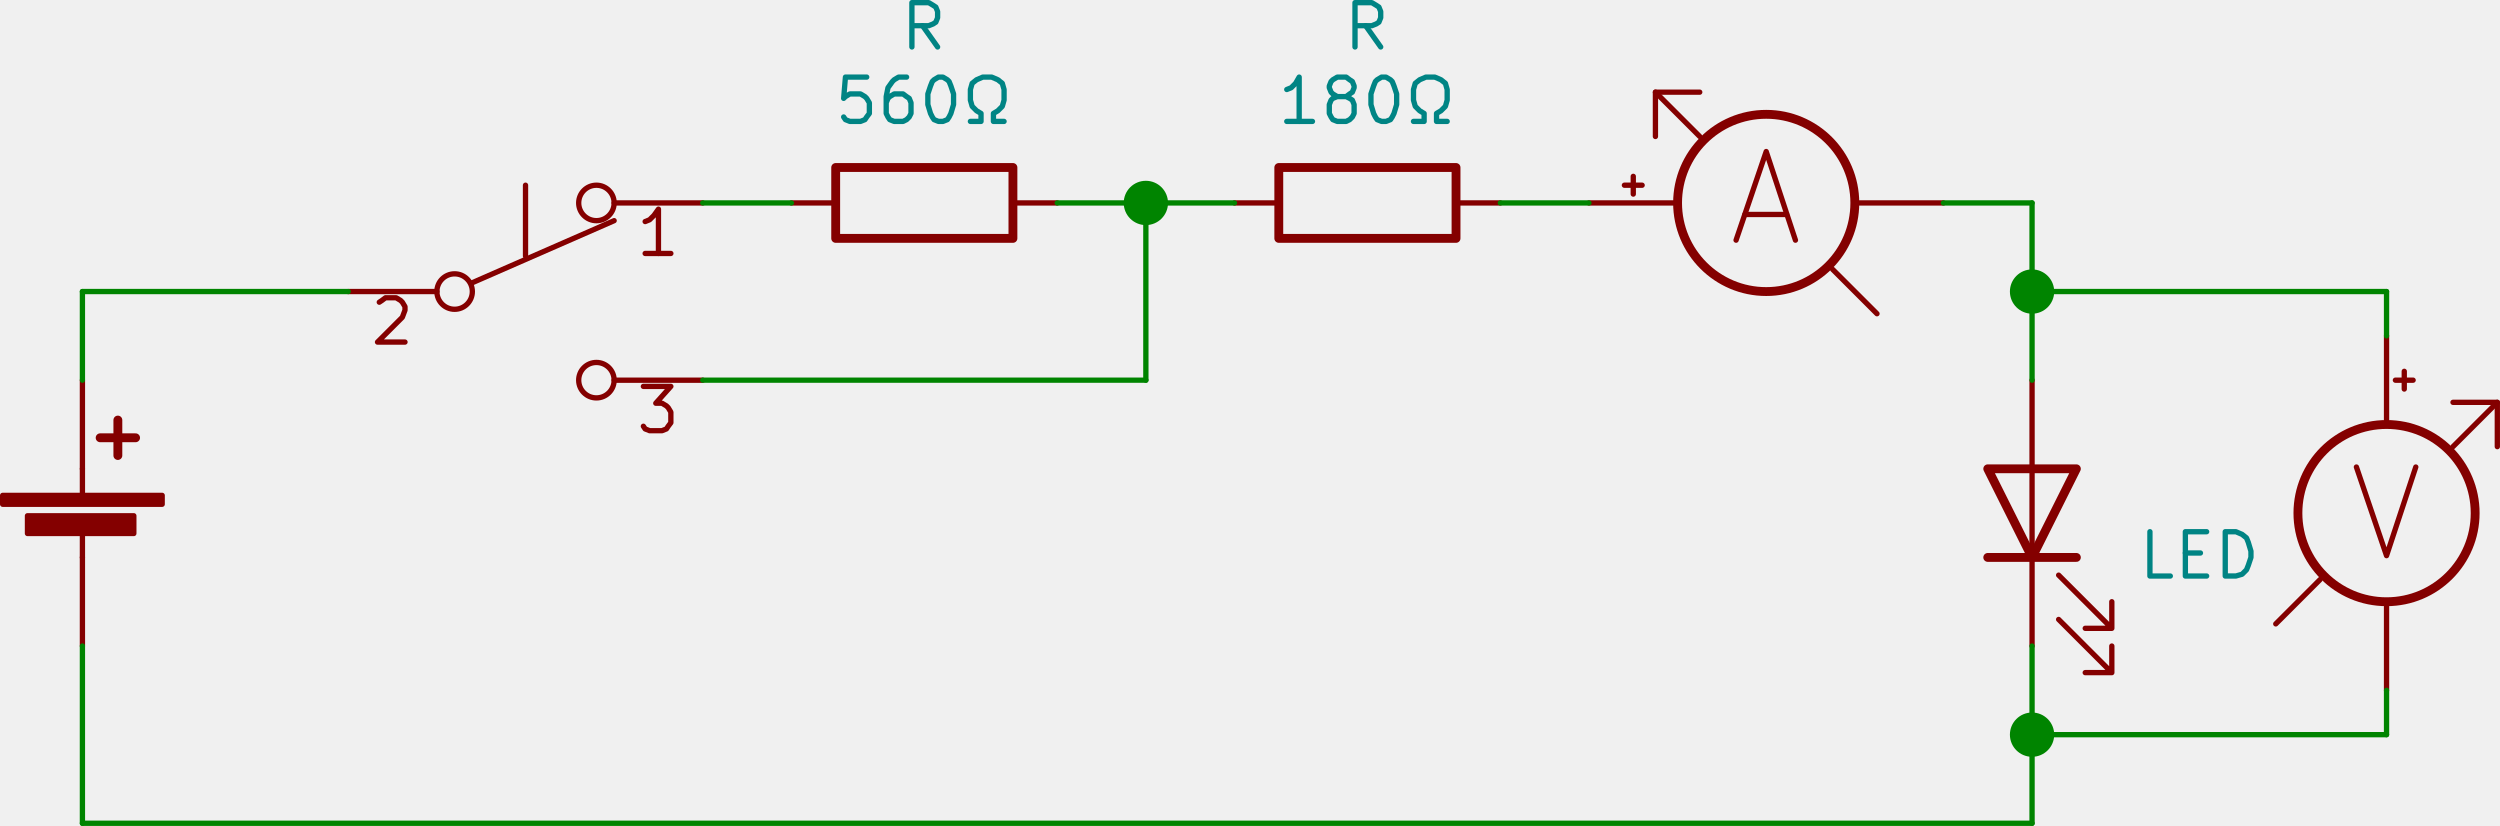
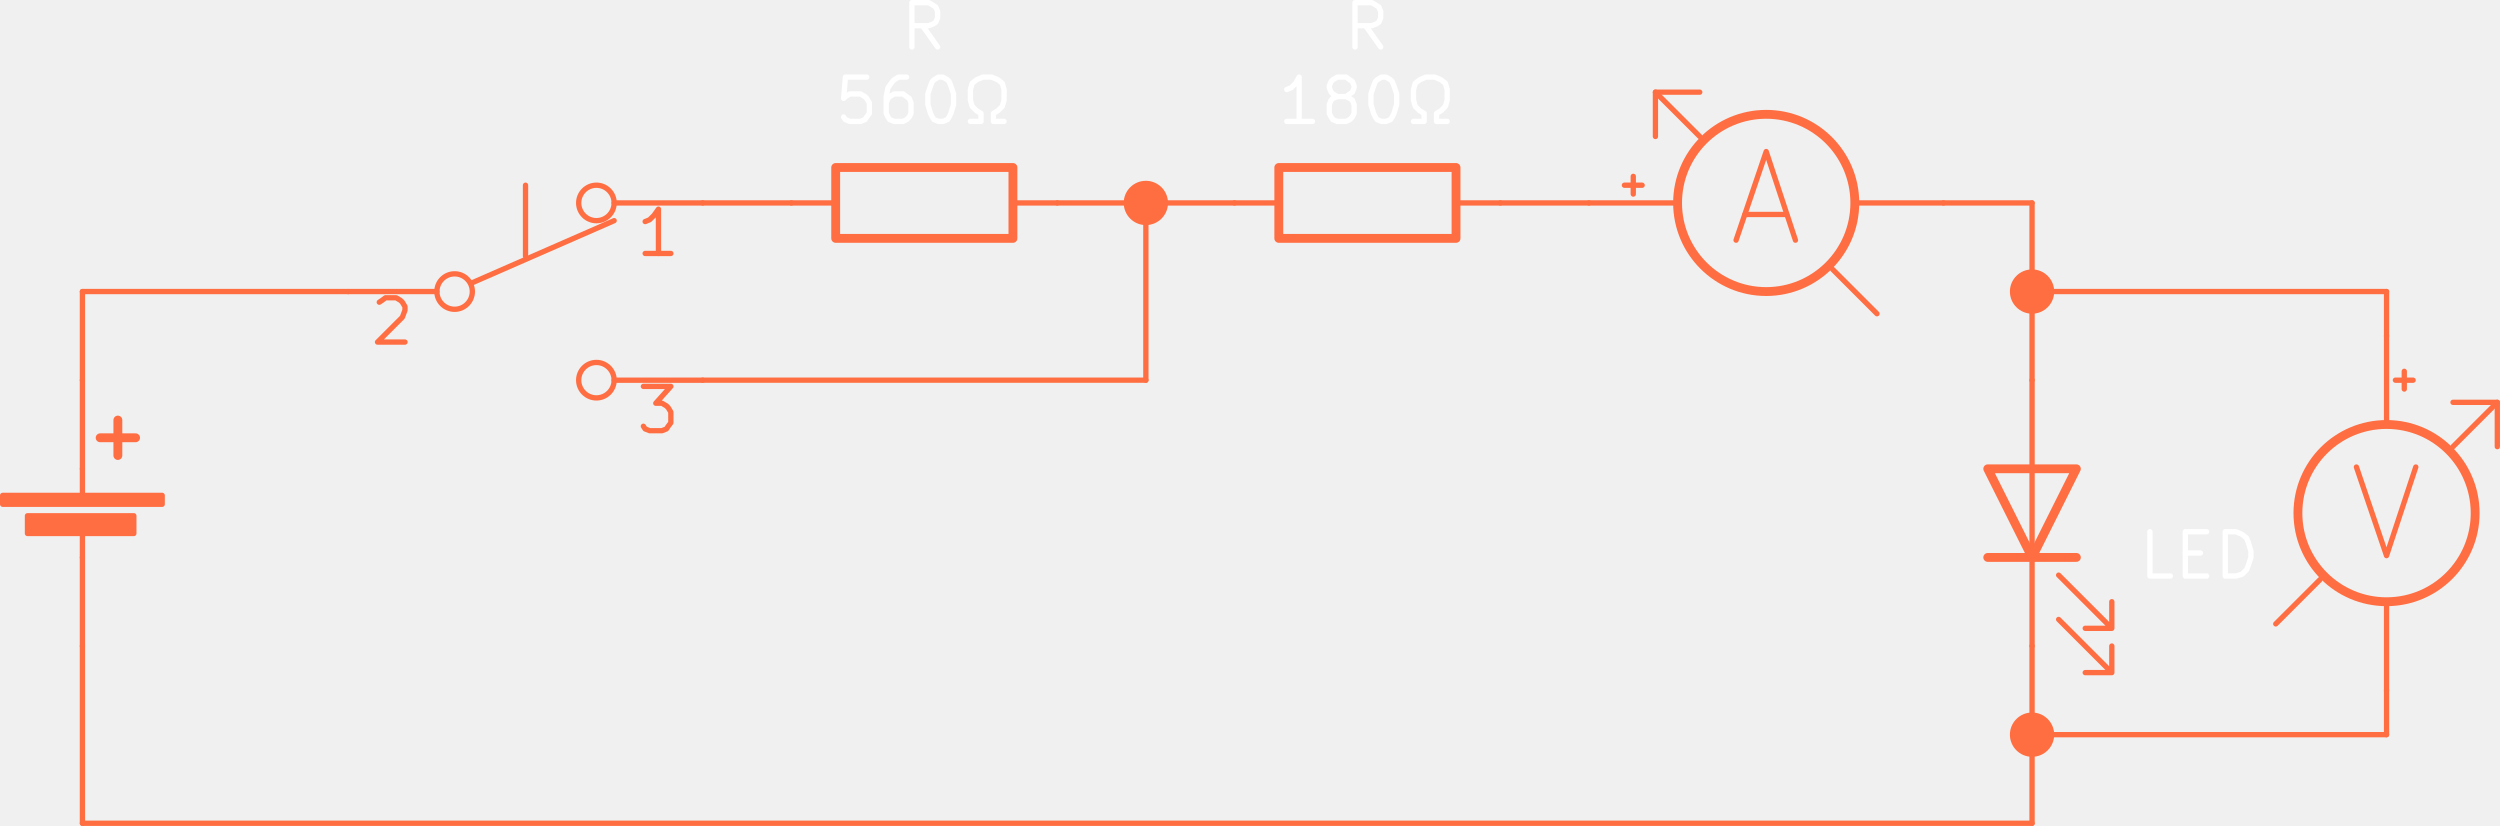
<svg xmlns="http://www.w3.org/2000/svg" width="158.75mm" height="52.449mm" viewBox="0 0 158.75 52.449" version="1.1" id="svg14973">
  <defs id="defs14967" />
  <g id="layer1" transform="translate(15.41635,-184.5721)">
-     <g transform="matrix(0.00562738,0,0,0.00562738,-49.57455,-61.40072)" id="g984" style="fill:#840000;fill-opacity:0;stroke:#840000;stroke-width:100;stroke-linecap:round;stroke-linejoin:round;stroke-opacity:1">
+     <g transform="matrix(0.00562738,0,0,0.00562738,-49.57455,-61.40072)" id="g984" style="fill:#ff6e42;fill-opacity:0;stroke:#ff6e42;stroke-width:100;stroke-linecap:round;stroke-linejoin:round;stroke-opacity:1">
      <rect id="rect982" rx="0" height="800" width="2000" y="45600" x="20500" />
    </g>
-     <g transform="matrix(0.00562738,0,0,0.00562738,-49.57455,-61.40072)" id="g990" style="fill:#840000;fill-opacity:0;stroke:#840000;stroke-width:60;stroke-linecap:round;stroke-linejoin:round;stroke-opacity:1">
+     <g transform="matrix(0.00562738,0,0,0.00562738,-49.57455,-61.40072)" id="g990" style="fill:#ff6e42;fill-opacity:0;stroke:#ff6e42;stroke-width:60;stroke-linecap:round;stroke-linejoin:round;stroke-opacity:1">
      <path id="path986" d="m 22500,46000 h 500" />
      <path id="path988" d="m 20500,46000 h -500" />
    </g>
-     <g transform="matrix(0.00562738,0,0,0.00562738,-49.57455,-61.40072)" id="g1010" style="fill:#008484;fill-opacity:0;stroke:#008484;stroke-width:60;stroke-linecap:round;stroke-linejoin:round;stroke-opacity:1">
+     <g transform="matrix(0.00562738,0,0,0.00562738,-49.57455,-61.40072)" id="g1010" style="fill:#ffffff;fill-opacity:0;stroke:#ffffff;stroke-width:60;stroke-linecap:round;stroke-linejoin:round;stroke-opacity:1">
      <text style="font-size:660px;text-anchor:middle;opacity:0" id="text992" lengthAdjust="spacingAndGlyphs" font-size="660" textLength="560" y="44270" x="21500">R</text>
      <path id="path994" d="m 21650,44240 -170,-240" />
      <path id="path996" d="m 21360,44240 v -500 h 190 l 50,30 30,20 20,50 v 70 l -20,50 -30,20 -50,20 h -190" />
      <text style="font-size:660px;text-anchor:middle;opacity:0" id="text998" lengthAdjust="spacingAndGlyphs" font-size="660" textLength="2060" y="45110" x="21500">180Ω</text>
      <path id="path1000" d="m 20880,45080 h -290" />
      <path id="path1002" d="m 20730,45080 v -500 l -40,70 -50,50 -50,20" />
      <path id="path1004" d="m 21160,44800 -50,-30 -20,-20 -20,-50 v -20 l 20,-50 20,-20 50,-30 h 100 l 40,30 30,20 20,50 v 20 l -20,50 -30,20 -40,30 h -100 l -50,20 -20,20 -20,50 v 100 l 20,40 20,30 50,20 h 100 l 40,-20 30,-30 20,-40 v -100 l -20,-50 -30,-20 -40,-20" />
      <path id="path1006" d="m 21660,44580 h 50 l 50,30 20,20 20,50 30,90 v 120 l -30,100 -20,40 -20,30 -50,20 h -50 l -50,-20 -20,-30 -20,-40 -30,-100 v -120 l 30,-90 20,-50 20,-20 50,-30" />
      <path id="path1008" d="m 22020,45080 h 120 v -90 l -50,-30 -50,-50 -20,-70 v -120 l 20,-70 50,-40 70,-30 h 100 l 70,30 50,40 20,70 v 120 l -20,70 -50,50 -50,30 v 90 h 120" />
    </g>
-     <g transform="matrix(0.00562738,0,0,0.00562738,-49.57455,-61.40072)" id="g1020" style="fill:#840000;fill-opacity:0;stroke:#840000;stroke-width:100;stroke-linecap:round;stroke-linejoin:round;stroke-opacity:1">
+     <g transform="matrix(0.00562738,0,0,0.00562738,-49.57455,-61.40072)" id="g1020" style="fill:#ff6e42;fill-opacity:0;stroke:#ff6e42;stroke-width:100;stroke-linecap:round;stroke-linejoin:round;stroke-opacity:1">
      <circle id="circle1018" r="1000" cy="46000" cx="26000" />
    </g>
-     <g transform="matrix(0.00562738,0,0,0.00562738,-49.57455,-61.40072)" id="g1042" style="fill:#840000;fill-opacity:0;stroke:#840000;stroke-width:60;stroke-linecap:round;stroke-linejoin:round;stroke-opacity:1">
+     <g transform="matrix(0.00562738,0,0,0.00562738,-49.57455,-61.40072)" id="g1042" style="fill:#ff6e42;fill-opacity:0;stroke:#ff6e42;stroke-width:60;stroke-linecap:round;stroke-linejoin:round;stroke-opacity:1">
      <text style="font-size:1330px;text-anchor:middle;opacity:0" id="text1022" lengthAdjust="spacingAndGlyphs" font-size="1330" textLength="920" y="46470" x="26000">A</text>
      <path id="path1024" d="m 25760,46130 h 470" />
      <path id="path1026" d="m 25660,46420 340,-1000 330,1000" />
-       <path id="path1028" d="m 27250,47250 -500,-500" style="fill:none;fill-opacity:0;stroke:#840000;stroke-width:60;stroke-linecap:round;stroke-linejoin:round;stroke-opacity:1" />
-       <path id="path1030" d="m 25250,45250 -500,-500" style="fill:none;fill-opacity:0;stroke:#840000;stroke-width:60;stroke-linecap:round;stroke-linejoin:round;stroke-opacity:1" />
-       <path id="path1032" d="m 24750,45250 v -500 h 500" style="fill:none;fill-opacity:0;stroke:#840000;stroke-width:60;stroke-linecap:round;stroke-linejoin:round;stroke-opacity:1" />
-       <path id="path1034" d="m 24500,45900 v -200" style="fill:none;fill-opacity:0;stroke:#840000;stroke-width:60;stroke-linecap:round;stroke-linejoin:round;stroke-opacity:1" />
-       <path id="path1036" d="m 24400,45800 h 200" style="fill:none;fill-opacity:0;stroke:#840000;stroke-width:60;stroke-linecap:round;stroke-linejoin:round;stroke-opacity:1" />
+       <path id="path1028" d="m 27250,47250 -500,-500" style="fill:none;fill-opacity:0;stroke:#ff6e42;stroke-width:60;stroke-linecap:round;stroke-linejoin:round;stroke-opacity:1" />
+       <path id="path1030" d="m 25250,45250 -500,-500" style="fill:none;fill-opacity:0;stroke:#ff6e42;stroke-width:60;stroke-linecap:round;stroke-linejoin:round;stroke-opacity:1" />
+       <path id="path1032" d="m 24750,45250 v -500 h 500" style="fill:none;fill-opacity:0;stroke:#ff6e42;stroke-width:60;stroke-linecap:round;stroke-linejoin:round;stroke-opacity:1" />
+       <path id="path1034" d="m 24500,45900 v -200" style="fill:none;fill-opacity:0;stroke:#ff6e42;stroke-width:60;stroke-linecap:round;stroke-linejoin:round;stroke-opacity:1" />
+       <path id="path1036" d="m 24400,45800 h 200" style="fill:none;fill-opacity:0;stroke:#ff6e42;stroke-width:60;stroke-linecap:round;stroke-linejoin:round;stroke-opacity:1" />
      <path id="path1038" d="m 27000,46000 h 1000" />
      <path id="path1040" d="M 25000,46000 H 24000" />
    </g>
-     <g transform="matrix(0.00562738,0,0,0.00562738,-49.57455,-61.40072)" id="g1116" style="fill:#840000;fill-opacity:0;stroke:#840000;stroke-width:100;stroke-linecap:round;stroke-linejoin:round;stroke-opacity:1">
+     <g transform="matrix(0.00562738,0,0,0.00562738,-49.57455,-61.40072)" id="g1116" style="fill:#ff6e42;fill-opacity:0;stroke:#ff6e42;stroke-width:100;stroke-linecap:round;stroke-linejoin:round;stroke-opacity:1">
      <circle id="circle1114" r="1000" cy="49500" cx="33000" />
    </g>
-     <g transform="matrix(0.00562738,0,0,0.00562738,-49.57455,-61.40072)" id="g1136" style="fill:#840000;fill-opacity:0;stroke:#840000;stroke-width:60;stroke-linecap:round;stroke-linejoin:round;stroke-opacity:1">
+     <g transform="matrix(0.00562738,0,0,0.00562738,-49.57455,-61.40072)" id="g1136" style="fill:#ff6e42;fill-opacity:0;stroke:#ff6e42;stroke-width:60;stroke-linecap:round;stroke-linejoin:round;stroke-opacity:1">
      <text style="font-size:1330px;text-anchor:middle;opacity:0" id="text1118" lengthAdjust="spacingAndGlyphs" font-size="1330" textLength="920" y="50030" x="33000">V</text>
      <path id="path1120" d="m 32660,48980 340,1000 330,-1000" />
-       <path id="path1122" d="m 31750,50750 500,-500" style="fill:none;fill-opacity:0;stroke:#840000;stroke-width:60;stroke-linecap:round;stroke-linejoin:round;stroke-opacity:1" />
-       <path id="path1124" d="m 33750,48750 500,-500" style="fill:none;fill-opacity:0;stroke:#840000;stroke-width:60;stroke-linecap:round;stroke-linejoin:round;stroke-opacity:1" />
-       <path id="path1126" d="m 33750,48250 h 500 v 500" style="fill:none;fill-opacity:0;stroke:#840000;stroke-width:60;stroke-linecap:round;stroke-linejoin:round;stroke-opacity:1" />
-       <path id="path1128" d="m 33100,48000 h 200" style="fill:none;fill-opacity:0;stroke:#840000;stroke-width:60;stroke-linecap:round;stroke-linejoin:round;stroke-opacity:1" />
-       <path id="path1130" d="m 33200,47900 v 200" style="fill:none;fill-opacity:0;stroke:#840000;stroke-width:60;stroke-linecap:round;stroke-linejoin:round;stroke-opacity:1" />
+       <path id="path1122" d="m 31750,50750 500,-500" style="fill:none;fill-opacity:0;stroke:#ff6e42;stroke-width:60;stroke-linecap:round;stroke-linejoin:round;stroke-opacity:1" />
+       <path id="path1124" d="m 33750,48750 500,-500" style="fill:none;fill-opacity:0;stroke:#ff6e42;stroke-width:60;stroke-linecap:round;stroke-linejoin:round;stroke-opacity:1" />
+       <path id="path1126" d="m 33750,48250 h 500 v 500" style="fill:none;fill-opacity:0;stroke:#ff6e42;stroke-width:60;stroke-linecap:round;stroke-linejoin:round;stroke-opacity:1" />
+       <path id="path1128" d="m 33100,48000 h 200" style="fill:none;fill-opacity:0;stroke:#ff6e42;stroke-width:60;stroke-linecap:round;stroke-linejoin:round;stroke-opacity:1" />
+       <path id="path1130" d="m 33200,47900 v 200" style="fill:none;fill-opacity:0;stroke:#ff6e42;stroke-width:60;stroke-linecap:round;stroke-linejoin:round;stroke-opacity:1" />
      <path id="path1132" d="m 33000,50500 v 1000" />
      <path id="path1134" d="M 33000,48500 V 47500" />
    </g>
-     <g transform="matrix(0.00562738,0,0,0.00562738,-49.57455,-61.40072)" id="g3878" style="fill:#840000;fill-opacity:1;stroke:#840000;stroke-width:60;stroke-linecap:round;stroke-linejoin:round;stroke-opacity:1">
+     <g transform="matrix(0.00562738,0,0,0.00562738,-49.57455,-61.40072)" id="g3878" style="fill:#ff6e42;fill-opacity:1;stroke:#ff6e42;stroke-width:60;stroke-linecap:round;stroke-linejoin:round;stroke-opacity:1">
      <rect id="rect3874" rx="0" height="100" width="1800" y="49300" x="6100" />
      <rect id="rect3876" rx="0" height="200" width="1200" y="49530" x="6380" />
    </g>
-     <g transform="matrix(0.00562738,0,0,0.00562738,-49.57455,-61.40072)" id="g3884" style="fill:#840000;fill-opacity:0;stroke:#840000;stroke-width:60;stroke-linecap:round;stroke-linejoin:round;stroke-opacity:1">
-       <path id="path3880" d="m 7000,49700 v 300" style="fill:none;fill-opacity:0;stroke:#840000;stroke-width:60;stroke-linecap:round;stroke-linejoin:round;stroke-opacity:1" />
-       <path id="path3882" d="m 7000,49300 v -300" style="fill:none;fill-opacity:0;stroke:#840000;stroke-width:60;stroke-linecap:round;stroke-linejoin:round;stroke-opacity:1" />
+     <g transform="matrix(0.00562738,0,0,0.00562738,-49.57455,-61.40072)" id="g3884" style="fill:#ff6e42;fill-opacity:0;stroke:#ff6e42;stroke-width:60;stroke-linecap:round;stroke-linejoin:round;stroke-opacity:1">
+       <path id="path3880" d="m 7000,49700 v 300" style="fill:none;fill-opacity:0;stroke:#ff6e42;stroke-width:60;stroke-linecap:round;stroke-linejoin:round;stroke-opacity:1" />
+       <path id="path3882" d="m 7000,49300 v -300" style="fill:none;fill-opacity:0;stroke:#ff6e42;stroke-width:60;stroke-linecap:round;stroke-linejoin:round;stroke-opacity:1" />
    </g>
-     <g transform="matrix(0.00562738,0,0,0.00562738,-49.57455,-61.40072)" id="g3890" style="fill:#840000;fill-opacity:0;stroke:#840000;stroke-width:100;stroke-linecap:round;stroke-linejoin:round;stroke-opacity:1">
-       <path id="path3886" d="m 7200,48650 h 400" style="fill:none;fill-opacity:0;stroke:#840000;stroke-width:100;stroke-linecap:round;stroke-linejoin:round;stroke-opacity:1" />
-       <path id="path3888" d="m 7400,48450 v 400" style="fill:none;fill-opacity:0;stroke:#840000;stroke-width:100;stroke-linecap:round;stroke-linejoin:round;stroke-opacity:1" />
+     <g transform="matrix(0.00562738,0,0,0.00562738,-49.57455,-61.40072)" id="g3890" style="fill:#ff6e42;fill-opacity:0;stroke:#ff6e42;stroke-width:100;stroke-linecap:round;stroke-linejoin:round;stroke-opacity:1">
+       <path id="path3886" d="m 7200,48650 h 400" style="fill:none;fill-opacity:0;stroke:#ff6e42;stroke-width:100;stroke-linecap:round;stroke-linejoin:round;stroke-opacity:1" />
+       <path id="path3888" d="m 7400,48450 v 400" style="fill:none;fill-opacity:0;stroke:#ff6e42;stroke-width:100;stroke-linecap:round;stroke-linejoin:round;stroke-opacity:1" />
    </g>
-     <g transform="matrix(0.00562738,0,0,0.00562738,-49.57455,-61.40072)" id="g3896" style="fill:#840000;fill-opacity:0;stroke:#840000;stroke-width:60;stroke-linecap:round;stroke-linejoin:round;stroke-opacity:1">
+     <g transform="matrix(0.00562738,0,0,0.00562738,-49.57455,-61.40072)" id="g3896" style="fill:#ff6e42;fill-opacity:0;stroke:#ff6e42;stroke-width:60;stroke-linecap:round;stroke-linejoin:round;stroke-opacity:1">
      <path id="path3892" d="M 7000,49000 V 48000" />
      <path id="path3894" d="m 7000,50000 v 1000" />
    </g>
-     <g transform="matrix(0.00562738,0,0,0.00562738,-49.57455,-61.40072)" id="g4436" style="fill:#840000;fill-opacity:0;stroke:#840000;stroke-width:60;stroke-linecap:round;stroke-linejoin:round;stroke-opacity:1">
+     <g transform="matrix(0.00562738,0,0,0.00562738,-49.57455,-61.40072)" id="g4436" style="fill:#ff6e42;fill-opacity:0;stroke:#ff6e42;stroke-width:60;stroke-linecap:round;stroke-linejoin:round;stroke-opacity:1">
      <circle id="circle4406" r="200" cy="47000" cx="11200" />
      <circle id="circle4408" r="200" cy="48000" cx="12800" />
      <circle id="circle4410" r="200" cy="46000" cx="12800" />
-       <path id="path4412" d="m 12000,46600 v -800" style="fill:none;fill-opacity:0;stroke:#840000;stroke-width:60;stroke-linecap:round;stroke-linejoin:round;stroke-opacity:1" />
-       <path id="path4414" d="m 11400,46900 1600,-700" style="fill:none;fill-opacity:0;stroke:#840000;stroke-width:60;stroke-linecap:round;stroke-linejoin:round;stroke-opacity:1" />
+       <path id="path4412" d="m 12000,46600 v -800" style="fill:none;fill-opacity:0;stroke:#ff6e42;stroke-width:60;stroke-linecap:round;stroke-linejoin:round;stroke-opacity:1" />
+       <path id="path4414" d="m 11400,46900 1600,-700" style="fill:none;fill-opacity:0;stroke:#ff6e42;stroke-width:60;stroke-linecap:round;stroke-linejoin:round;stroke-opacity:1" />
      <path id="path4416" d="m 13000,46000 h 1000" />
      <text style="font-size:660px;text-anchor:middle;opacity:0" id="text4418" lengthAdjust="spacingAndGlyphs" font-size="660" textLength="540" y="46600" x="13500">1</text>
      <path id="path4420" d="m 13640,46570 h -290" />
      <path id="path4422" d="m 13500,46570 v -500 l -50,70 -50,50 -50,20" />
      <path id="path4424" d="M 11000,47000 H 10000" />
      <text style="font-size:660px;text-anchor:middle;opacity:0" id="text4426" lengthAdjust="spacingAndGlyphs" font-size="660" textLength="540" y="47600" x="10500">2</text>
      <path id="path4428" d="m 10350,47120 30,-20 40,-30 h 120 l 50,30 20,20 30,50 v 40 l -30,80 -280,280 h 310" />
      <path id="path4430" d="m 13000,48000 h 1000" />
      <text style="font-size:660px;text-anchor:middle;opacity:0" id="text4432" lengthAdjust="spacingAndGlyphs" font-size="660" textLength="540" y="48600" x="13500">3</text>
      <path id="path4434" d="m 13330,48070 h 310 l -170,190 h 70 l 50,30 20,20 30,50 v 120 l -30,40 -20,30 -50,20 h -140 l -50,-20 -20,-30" />
    </g>
-     <g transform="matrix(0.00562738,0,0,0.00562738,-49.57455,-61.40072)" id="g5470" style="fill:#840000;fill-opacity:0;stroke:#840000;stroke-width:100;stroke-linecap:round;stroke-linejoin:round;stroke-opacity:1">
+     <g transform="matrix(0.00562738,0,0,0.00562738,-49.57455,-61.40072)" id="g5470" style="fill:#ff6e42;fill-opacity:0;stroke:#ff6e42;stroke-width:100;stroke-linecap:round;stroke-linejoin:round;stroke-opacity:1">
      <rect id="rect5468" rx="0" height="800" width="2000" y="45600" x="15500" />
    </g>
-     <g transform="matrix(0.00562738,0,0,0.00562738,-49.57455,-61.40072)" id="g5476" style="fill:#840000;fill-opacity:0;stroke:#840000;stroke-width:60;stroke-linecap:round;stroke-linejoin:round;stroke-opacity:1">
+     <g transform="matrix(0.00562738,0,0,0.00562738,-49.57455,-61.40072)" id="g5476" style="fill:#ff6e42;fill-opacity:0;stroke:#ff6e42;stroke-width:60;stroke-linecap:round;stroke-linejoin:round;stroke-opacity:1">
      <path id="path5472" d="m 17500,46000 h 500" />
      <path id="path5474" d="m 15500,46000 h -500" />
    </g>
-     <g transform="matrix(0.00562738,0,0,0.00562738,-49.57455,-61.40072)" id="g5494" style="fill:#008484;fill-opacity:0;stroke:#008484;stroke-width:60;stroke-linecap:round;stroke-linejoin:round;stroke-opacity:1">
+     <g transform="matrix(0.00562738,0,0,0.00562738,-49.57455,-61.40072)" id="g5494" style="fill:#ffffff;fill-opacity:0;stroke:#ffffff;stroke-width:60;stroke-linecap:round;stroke-linejoin:round;stroke-opacity:1">
      <text style="font-size:660px;text-anchor:middle;opacity:0" id="text5478" lengthAdjust="spacingAndGlyphs" font-size="660" textLength="560" y="44270" x="16500">R</text>
      <path id="path5480" d="m 16650,44240 -170,-240" />
      <path id="path5482" d="m 16360,44240 v -500 h 190 l 50,30 30,20 20,50 v 70 l -20,50 -30,20 -50,20 h -190" />
      <text style="font-size:660px;text-anchor:middle;opacity:0" id="text5484" lengthAdjust="spacingAndGlyphs" font-size="660" textLength="2060" y="45110" x="16500">560Ω</text>
      <path id="path5486" d="m 15850,44580 h -240 l -20,240 20,-20 50,-30 h 120 l 50,30 20,20 30,50 v 120 l -30,40 -20,30 -50,20 h -120 l -50,-20 -20,-30" />
      <path id="path5488" d="m 16300,44580 h -90 l -50,30 -20,20 -50,70 -20,100 v 190 l 20,40 20,30 50,20 h 100 l 40,-20 30,-30 20,-40 v -120 l -20,-50 -30,-20 -40,-30 h -100 l -50,30 -20,20 -20,50" />
      <path id="path5490" d="m 16660,44580 h 50 l 50,30 20,20 20,50 30,90 v 120 l -30,100 -20,40 -20,30 -50,20 h -50 l -50,-20 -20,-30 -20,-40 -30,-100 v -120 l 30,-90 20,-50 20,-20 50,-30" />
      <path id="path5492" d="m 17020,45080 h 120 v -90 l -50,-30 -50,-50 -20,-70 v -120 l 20,-70 50,-40 70,-30 h 100 l 70,30 50,40 20,70 v 120 l -20,70 -50,50 -50,30 v 90 h 120" />
    </g>
-     <g transform="matrix(0.00562738,0,0,0.00562738,-49.57455,-61.40072)" id="g5504" style="fill:#840000;fill-opacity:0;stroke:#840000;stroke-width:100;stroke-linecap:round;stroke-linejoin:round;stroke-opacity:1">
-       <path id="path5502" d="M 29500,50000 H 28500" style="fill:none;fill-opacity:0;stroke:#840000;stroke-width:100;stroke-linecap:round;stroke-linejoin:round;stroke-opacity:1" />
+     <g transform="matrix(0.00562738,0,0,0.00562738,-49.57455,-61.40072)" id="g5504" style="fill:#ff6e42;fill-opacity:0;stroke:#ff6e42;stroke-width:100;stroke-linecap:round;stroke-linejoin:round;stroke-opacity:1">
+       <path id="path5502" d="M 29500,50000 H 28500" style="fill:none;fill-opacity:0;stroke:#ff6e42;stroke-width:100;stroke-linecap:round;stroke-linejoin:round;stroke-opacity:1" />
    </g>
-     <g transform="matrix(0.00562738,0,0,0.00562738,-49.57455,-61.40072)" id="g5508" style="fill:#840000;fill-opacity:0;stroke:#840000;stroke-width:60;stroke-linecap:round;stroke-linejoin:round;stroke-opacity:1">
-       <path id="path5506" d="M 29000,50000 V 49000" style="fill:none;fill-opacity:0;stroke:#840000;stroke-width:60;stroke-linecap:round;stroke-linejoin:round;stroke-opacity:1" />
+     <g transform="matrix(0.00562738,0,0,0.00562738,-49.57455,-61.40072)" id="g5508" style="fill:#ff6e42;fill-opacity:0;stroke:#ff6e42;stroke-width:60;stroke-linecap:round;stroke-linejoin:round;stroke-opacity:1">
+       <path id="path5506" d="M 29000,50000 V 49000" style="fill:none;fill-opacity:0;stroke:#ff6e42;stroke-width:60;stroke-linecap:round;stroke-linejoin:round;stroke-opacity:1" />
    </g>
-     <g transform="matrix(0.00562738,0,0,0.00562738,-49.57455,-61.40072)" id="g5512" style="fill:#840000;fill-opacity:0;stroke:#840000;stroke-width:100;stroke-linecap:round;stroke-linejoin:round;stroke-opacity:1">
-       <path id="path5510" d="m 29500,49000 h -1000 l 500,1000 z" style="fill:none;fill-opacity:0;stroke:#840000;stroke-width:100;stroke-linecap:round;stroke-linejoin:round;stroke-opacity:1" />
+     <g transform="matrix(0.00562738,0,0,0.00562738,-49.57455,-61.40072)" id="g5512" style="fill:#ff6e42;fill-opacity:0;stroke:#ff6e42;stroke-width:100;stroke-linecap:round;stroke-linejoin:round;stroke-opacity:1">
+       <path id="path5510" d="m 29500,49000 h -1000 l 500,1000 z" style="fill:none;fill-opacity:0;stroke:#ff6e42;stroke-width:100;stroke-linecap:round;stroke-linejoin:round;stroke-opacity:1" />
    </g>
-     <g transform="matrix(0.00562738,0,0,0.00562738,-49.57455,-61.40072)" id="g5522" style="fill:#840000;fill-opacity:0;stroke:#840000;stroke-width:60;stroke-linecap:round;stroke-linejoin:round;stroke-opacity:1">
-       <path id="path5514" d="m 29300,50700 600,600 v -300 300 h -300" style="fill:none;fill-opacity:0;stroke:#840000;stroke-width:60;stroke-linecap:round;stroke-linejoin:round;stroke-opacity:1" />
-       <path id="path5516" d="m 29300,50200 600,600 v -300 300 h -300" style="fill:none;fill-opacity:0;stroke:#840000;stroke-width:60;stroke-linecap:round;stroke-linejoin:round;stroke-opacity:1" />
+     <g transform="matrix(0.00562738,0,0,0.00562738,-49.57455,-61.40072)" id="g5522" style="fill:#ff6e42;fill-opacity:0;stroke:#ff6e42;stroke-width:60;stroke-linecap:round;stroke-linejoin:round;stroke-opacity:1">
+       <path id="path5514" d="m 29300,50700 600,600 v -300 300 h -300" style="fill:none;fill-opacity:0;stroke:#ff6e42;stroke-width:60;stroke-linecap:round;stroke-linejoin:round;stroke-opacity:1" />
+       <path id="path5516" d="m 29300,50200 600,600 v -300 300 h -300" style="fill:none;fill-opacity:0;stroke:#ff6e42;stroke-width:60;stroke-linecap:round;stroke-linejoin:round;stroke-opacity:1" />
      <path id="path5518" d="m 29000,50000 v 1000" />
      <path id="path5520" d="M 29000,49000 V 48000" />
    </g>
-     <text transform="matrix(0.00562738,0,0,0.00562738,-49.57455,-61.40072)" x="30890" y="50240" textLength="1420" font-size="660" lengthAdjust="spacingAndGlyphs" id="text5532" style="font-size:660px;text-anchor:middle;opacity:0;fill:#008484;fill-opacity:0;stroke:#008484;stroke-width:60;stroke-linecap:round;stroke-linejoin:round;stroke-opacity:1">LED</text>
-     <path style="fill:#008484;fill-opacity:0;stroke:#008484;stroke-width:0.338;stroke-linecap:round;stroke-linejoin:round;stroke-opacity:1" d="m 122.398,221.15 h -1.294 v -2.814" id="path5534" />
-     <path style="fill:#008484;fill-opacity:0;stroke:#008484;stroke-width:0.338;stroke-linecap:round;stroke-linejoin:round;stroke-opacity:1" d="m 123.355,219.687 h 0.957" id="path5536" />
-     <path style="fill:#008484;fill-opacity:0;stroke:#008484;stroke-width:0.338;stroke-linecap:round;stroke-linejoin:round;stroke-opacity:1" d="m 124.705,221.15 h -1.351 v -2.814 h 1.351" id="path5538" />
-     <path style="fill:#008484;fill-opacity:0;stroke:#008484;stroke-width:0.338;stroke-linecap:round;stroke-linejoin:round;stroke-opacity:1" d="m 125.887,221.15 v -2.814 h 0.675 l 0.394,0.169 0.281,0.225 0.113,0.281 0.169,0.563 v 0.394 l -0.169,0.506 -0.113,0.281 -0.281,0.281 -0.394,0.113 h -0.675" id="path5540" />
-     <path style="fill:#008400;fill-opacity:0;stroke:#008400;stroke-width:0.338;stroke-linecap:round;stroke-linejoin:round;stroke-opacity:1" id="path5772" d="m 107.992,197.459 h 5.627" />
-     <path style="fill:#008400;fill-opacity:0;stroke:#008400;stroke-width:0.338;stroke-linecap:round;stroke-linejoin:round;stroke-opacity:1" id="path5774" d="m 113.619,203.086 v 5.627" />
-     <path style="fill:#008400;fill-opacity:0;stroke:#008400;stroke-width:0.338;stroke-linecap:round;stroke-linejoin:round;stroke-opacity:1" id="path5776" d="m 136.129,203.086 v 2.814" />
-     <path style="fill:#008400;fill-opacity:0;stroke:#008400;stroke-width:0.338;stroke-linecap:round;stroke-linejoin:round;stroke-opacity:1" id="path5778" d="m 113.619,203.086 h 22.509" />
-     <path style="fill:#008400;fill-opacity:0;stroke:#008400;stroke-width:0.338;stroke-linecap:round;stroke-linejoin:round;stroke-opacity:1" id="path5780" d="m 113.619,231.223 v -5.627" />
-     <path style="fill:#008400;fill-opacity:0;stroke:#008400;stroke-width:0.338;stroke-linecap:round;stroke-linejoin:round;stroke-opacity:1" id="path5782" d="m 136.129,231.223 v -2.814" />
-     <path style="fill:#008400;fill-opacity:0;stroke:#008400;stroke-width:0.338;stroke-linecap:round;stroke-linejoin:round;stroke-opacity:1" id="path5784" d="m 113.619,231.223 h 22.509" />
-     <path style="fill:#008400;fill-opacity:0;stroke:#008400;stroke-width:0.338;stroke-linecap:round;stroke-linejoin:round;stroke-opacity:1" id="path5786" d="M -10.183,236.85 H 113.619" />
-     <path style="fill:#008400;fill-opacity:0;stroke:#008400;stroke-width:0.338;stroke-linecap:round;stroke-linejoin:round;stroke-opacity:1" id="path5788" d="m 113.619,236.85 v -5.627" />
-     <path style="fill:#008400;fill-opacity:0;stroke:#008400;stroke-width:0.338;stroke-linecap:round;stroke-linejoin:round;stroke-opacity:1" id="path5790" d="m 113.619,197.459 v 5.627" />
-     <path style="fill:#008400;fill-opacity:0;stroke:#008400;stroke-width:0.338;stroke-linecap:round;stroke-linejoin:round;stroke-opacity:1" id="path5794" d="m -10.183,225.595 v 11.255" />
-     <path style="fill:#008400;fill-opacity:0;stroke:#008400;stroke-width:0.338;stroke-linecap:round;stroke-linejoin:round;stroke-opacity:1" id="path5796" d="m 79.855,197.459 h 5.627" />
-     <path style="fill:#008400;fill-opacity:0;stroke:#008400;stroke-width:0.338;stroke-linecap:round;stroke-linejoin:round;stroke-opacity:1" id="path5798" d="m 57.346,197.459 h 5.627" />
-     <path style="fill:#008400;fill-opacity:0;stroke:#008400;stroke-width:0.338;stroke-linecap:round;stroke-linejoin:round;stroke-opacity:1" id="path5800" d="M 57.346,197.459 H 51.718" />
-     <path style="fill:#008400;fill-opacity:0;stroke:#008400;stroke-width:0.338;stroke-linecap:round;stroke-linejoin:round;stroke-opacity:1" id="path5802" d="M 57.346,208.713 V 197.459" />
-     <path style="fill:#008400;fill-opacity:0;stroke:#008400;stroke-width:0.338;stroke-linecap:round;stroke-linejoin:round;stroke-opacity:1" id="path5804" d="M 29.209,208.713 H 57.346" />
-     <path style="fill:#008400;fill-opacity:0;stroke:#008400;stroke-width:0.338;stroke-linecap:round;stroke-linejoin:round;stroke-opacity:1" id="path5806" d="m 29.209,197.459 h 5.627" />
-     <path style="fill:#008400;fill-opacity:0;stroke:#008400;stroke-width:0.338;stroke-linecap:round;stroke-linejoin:round;stroke-opacity:1" id="path5808" d="M -10.183,203.086 H 6.699" />
-     <path style="fill:#008400;fill-opacity:0;stroke:#008400;stroke-width:0.338;stroke-linecap:round;stroke-linejoin:round;stroke-opacity:1" id="path5828" d="m -10.183,208.713 v -5.627" />
-     <circle style="fill:#008400;fill-opacity:1;stroke:#008400;stroke-width:0.563;stroke-linecap:round;stroke-linejoin:round;stroke-opacity:1" id="circle6078" r="1.125" cy="197.459" cx="57.346" />
-     <circle style="fill:#008400;fill-opacity:1;stroke:#008400;stroke-width:0.563;stroke-linecap:round;stroke-linejoin:round;stroke-opacity:1" id="circle6090" r="1.125" cy="203.086" cx="113.619" />
-     <circle style="fill:#008400;fill-opacity:1;stroke:#008400;stroke-width:0.563;stroke-linecap:round;stroke-linejoin:round;stroke-opacity:1" id="circle6180" r="1.125" cy="231.223" cx="113.619" />
+     <text transform="matrix(0.00562738,0,0,0.00562738,-49.57455,-61.40072)" x="30890" y="50240" textLength="1420" font-size="660" lengthAdjust="spacingAndGlyphs" id="text5532" style="font-size:660px;text-anchor:middle;opacity:0;fill:#ffffff;fill-opacity:0;stroke:#ffffff;stroke-width:60;stroke-linecap:round;stroke-linejoin:round;stroke-opacity:1">LED</text>
+     <path style="fill:#ffffff;fill-opacity:0;stroke:#ffffff;stroke-width:0.338;stroke-linecap:round;stroke-linejoin:round;stroke-opacity:1" d="m 122.398,221.15 h -1.294 v -2.814" id="path5534" />
+     <path style="fill:#ffffff;fill-opacity:0;stroke:#ffffff;stroke-width:0.338;stroke-linecap:round;stroke-linejoin:round;stroke-opacity:1" d="m 123.355,219.687 h 0.957" id="path5536" />
+     <path style="fill:#ffffff;fill-opacity:0;stroke:#ffffff;stroke-width:0.338;stroke-linecap:round;stroke-linejoin:round;stroke-opacity:1" d="m 124.705,221.15 h -1.351 v -2.814 h 1.351" id="path5538" />
+     <path style="fill:#ffffff;fill-opacity:0;stroke:#ffffff;stroke-width:0.338;stroke-linecap:round;stroke-linejoin:round;stroke-opacity:1" d="m 125.887,221.15 v -2.814 h 0.675 l 0.394,0.169 0.281,0.225 0.113,0.281 0.169,0.563 v 0.394 l -0.169,0.506 -0.113,0.281 -0.281,0.281 -0.394,0.113 h -0.675" id="path5540" />
+     <path style="fill:#ff6e41;fill-opacity:0;stroke:#ff6e41;stroke-width:0.338;stroke-linecap:round;stroke-linejoin:round;stroke-opacity:1" id="path5772" d="m 107.992,197.459 h 5.627" />
+     <path style="fill:#ff6e41;fill-opacity:0;stroke:#ff6e41;stroke-width:0.338;stroke-linecap:round;stroke-linejoin:round;stroke-opacity:1" id="path5774" d="m 113.619,203.086 v 5.627" />
+     <path style="fill:#ff6e41;fill-opacity:0;stroke:#ff6e41;stroke-width:0.338;stroke-linecap:round;stroke-linejoin:round;stroke-opacity:1" id="path5776" d="m 136.129,203.086 v 2.814" />
+     <path style="fill:#ff6e41;fill-opacity:0;stroke:#ff6e41;stroke-width:0.338;stroke-linecap:round;stroke-linejoin:round;stroke-opacity:1" id="path5778" d="m 113.619,203.086 h 22.509" />
+     <path style="fill:#ff6e41;fill-opacity:0;stroke:#ff6e41;stroke-width:0.338;stroke-linecap:round;stroke-linejoin:round;stroke-opacity:1" id="path5780" d="m 113.619,231.223 v -5.627" />
+     <path style="fill:#ff6e41;fill-opacity:0;stroke:#ff6e41;stroke-width:0.338;stroke-linecap:round;stroke-linejoin:round;stroke-opacity:1" id="path5782" d="m 136.129,231.223 v -2.814" />
+     <path style="fill:#ff6e41;fill-opacity:0;stroke:#ff6e41;stroke-width:0.338;stroke-linecap:round;stroke-linejoin:round;stroke-opacity:1" id="path5784" d="m 113.619,231.223 h 22.509" />
+     <path style="fill:#ff6e41;fill-opacity:0;stroke:#ff6e41;stroke-width:0.338;stroke-linecap:round;stroke-linejoin:round;stroke-opacity:1" id="path5786" d="M -10.183,236.85 H 113.619" />
+     <path style="fill:#ff6e41;fill-opacity:0;stroke:#ff6e41;stroke-width:0.338;stroke-linecap:round;stroke-linejoin:round;stroke-opacity:1" id="path5788" d="m 113.619,236.85 v -5.627" />
+     <path style="fill:#ff6e41;fill-opacity:0;stroke:#ff6e41;stroke-width:0.338;stroke-linecap:round;stroke-linejoin:round;stroke-opacity:1" id="path5790" d="m 113.619,197.459 v 5.627" />
+     <path style="fill:#ff6e41;fill-opacity:0;stroke:#ff6e41;stroke-width:0.338;stroke-linecap:round;stroke-linejoin:round;stroke-opacity:1" id="path5794" d="m -10.183,225.595 v 11.255" />
+     <path style="fill:#ff6e41;fill-opacity:0;stroke:#ff6e41;stroke-width:0.338;stroke-linecap:round;stroke-linejoin:round;stroke-opacity:1" id="path5796" d="m 79.855,197.459 h 5.627" />
+     <path style="fill:#ff6e41;fill-opacity:0;stroke:#ff6e41;stroke-width:0.338;stroke-linecap:round;stroke-linejoin:round;stroke-opacity:1" id="path5798" d="m 57.346,197.459 h 5.627" />
+     <path style="fill:#ff6e41;fill-opacity:0;stroke:#ff6e41;stroke-width:0.338;stroke-linecap:round;stroke-linejoin:round;stroke-opacity:1" id="path5800" d="M 57.346,197.459 H 51.718" />
+     <path style="fill:#ff6e41;fill-opacity:0;stroke:#ff6e41;stroke-width:0.338;stroke-linecap:round;stroke-linejoin:round;stroke-opacity:1" id="path5802" d="M 57.346,208.713 V 197.459" />
+     <path style="fill:#ff6e41;fill-opacity:0;stroke:#ff6e41;stroke-width:0.338;stroke-linecap:round;stroke-linejoin:round;stroke-opacity:1" id="path5804" d="M 29.209,208.713 H 57.346" />
+     <path style="fill:#ff6e41;fill-opacity:0;stroke:#ff6e41;stroke-width:0.338;stroke-linecap:round;stroke-linejoin:round;stroke-opacity:1" id="path5806" d="m 29.209,197.459 h 5.627" />
+     <path style="fill:#ff6e41;fill-opacity:0;stroke:#ff6e41;stroke-width:0.338;stroke-linecap:round;stroke-linejoin:round;stroke-opacity:1" id="path5808" d="M -10.183,203.086 H 6.699" />
+     <path style="fill:#ff6e41;fill-opacity:0;stroke:#ff6e41;stroke-width:0.338;stroke-linecap:round;stroke-linejoin:round;stroke-opacity:1" id="path5828" d="m -10.183,208.713 v -5.627" />
+     <circle style="fill:#ff6e41;fill-opacity:1;stroke:#ff6e41;stroke-width:0.563;stroke-linecap:round;stroke-linejoin:round;stroke-opacity:1" id="circle6078" r="1.125" cy="197.459" cx="57.346" />
+     <circle style="fill:#ff6e41;fill-opacity:1;stroke:#ff6e41;stroke-width:0.563;stroke-linecap:round;stroke-linejoin:round;stroke-opacity:1" id="circle6090" r="1.125" cy="203.086" cx="113.619" />
+     <circle style="fill:#ff6e41;fill-opacity:1;stroke:#ff6e41;stroke-width:0.563;stroke-linecap:round;stroke-linejoin:round;stroke-opacity:1" id="circle6180" r="1.125" cy="231.223" cx="113.619" />
  </g>
</svg>
